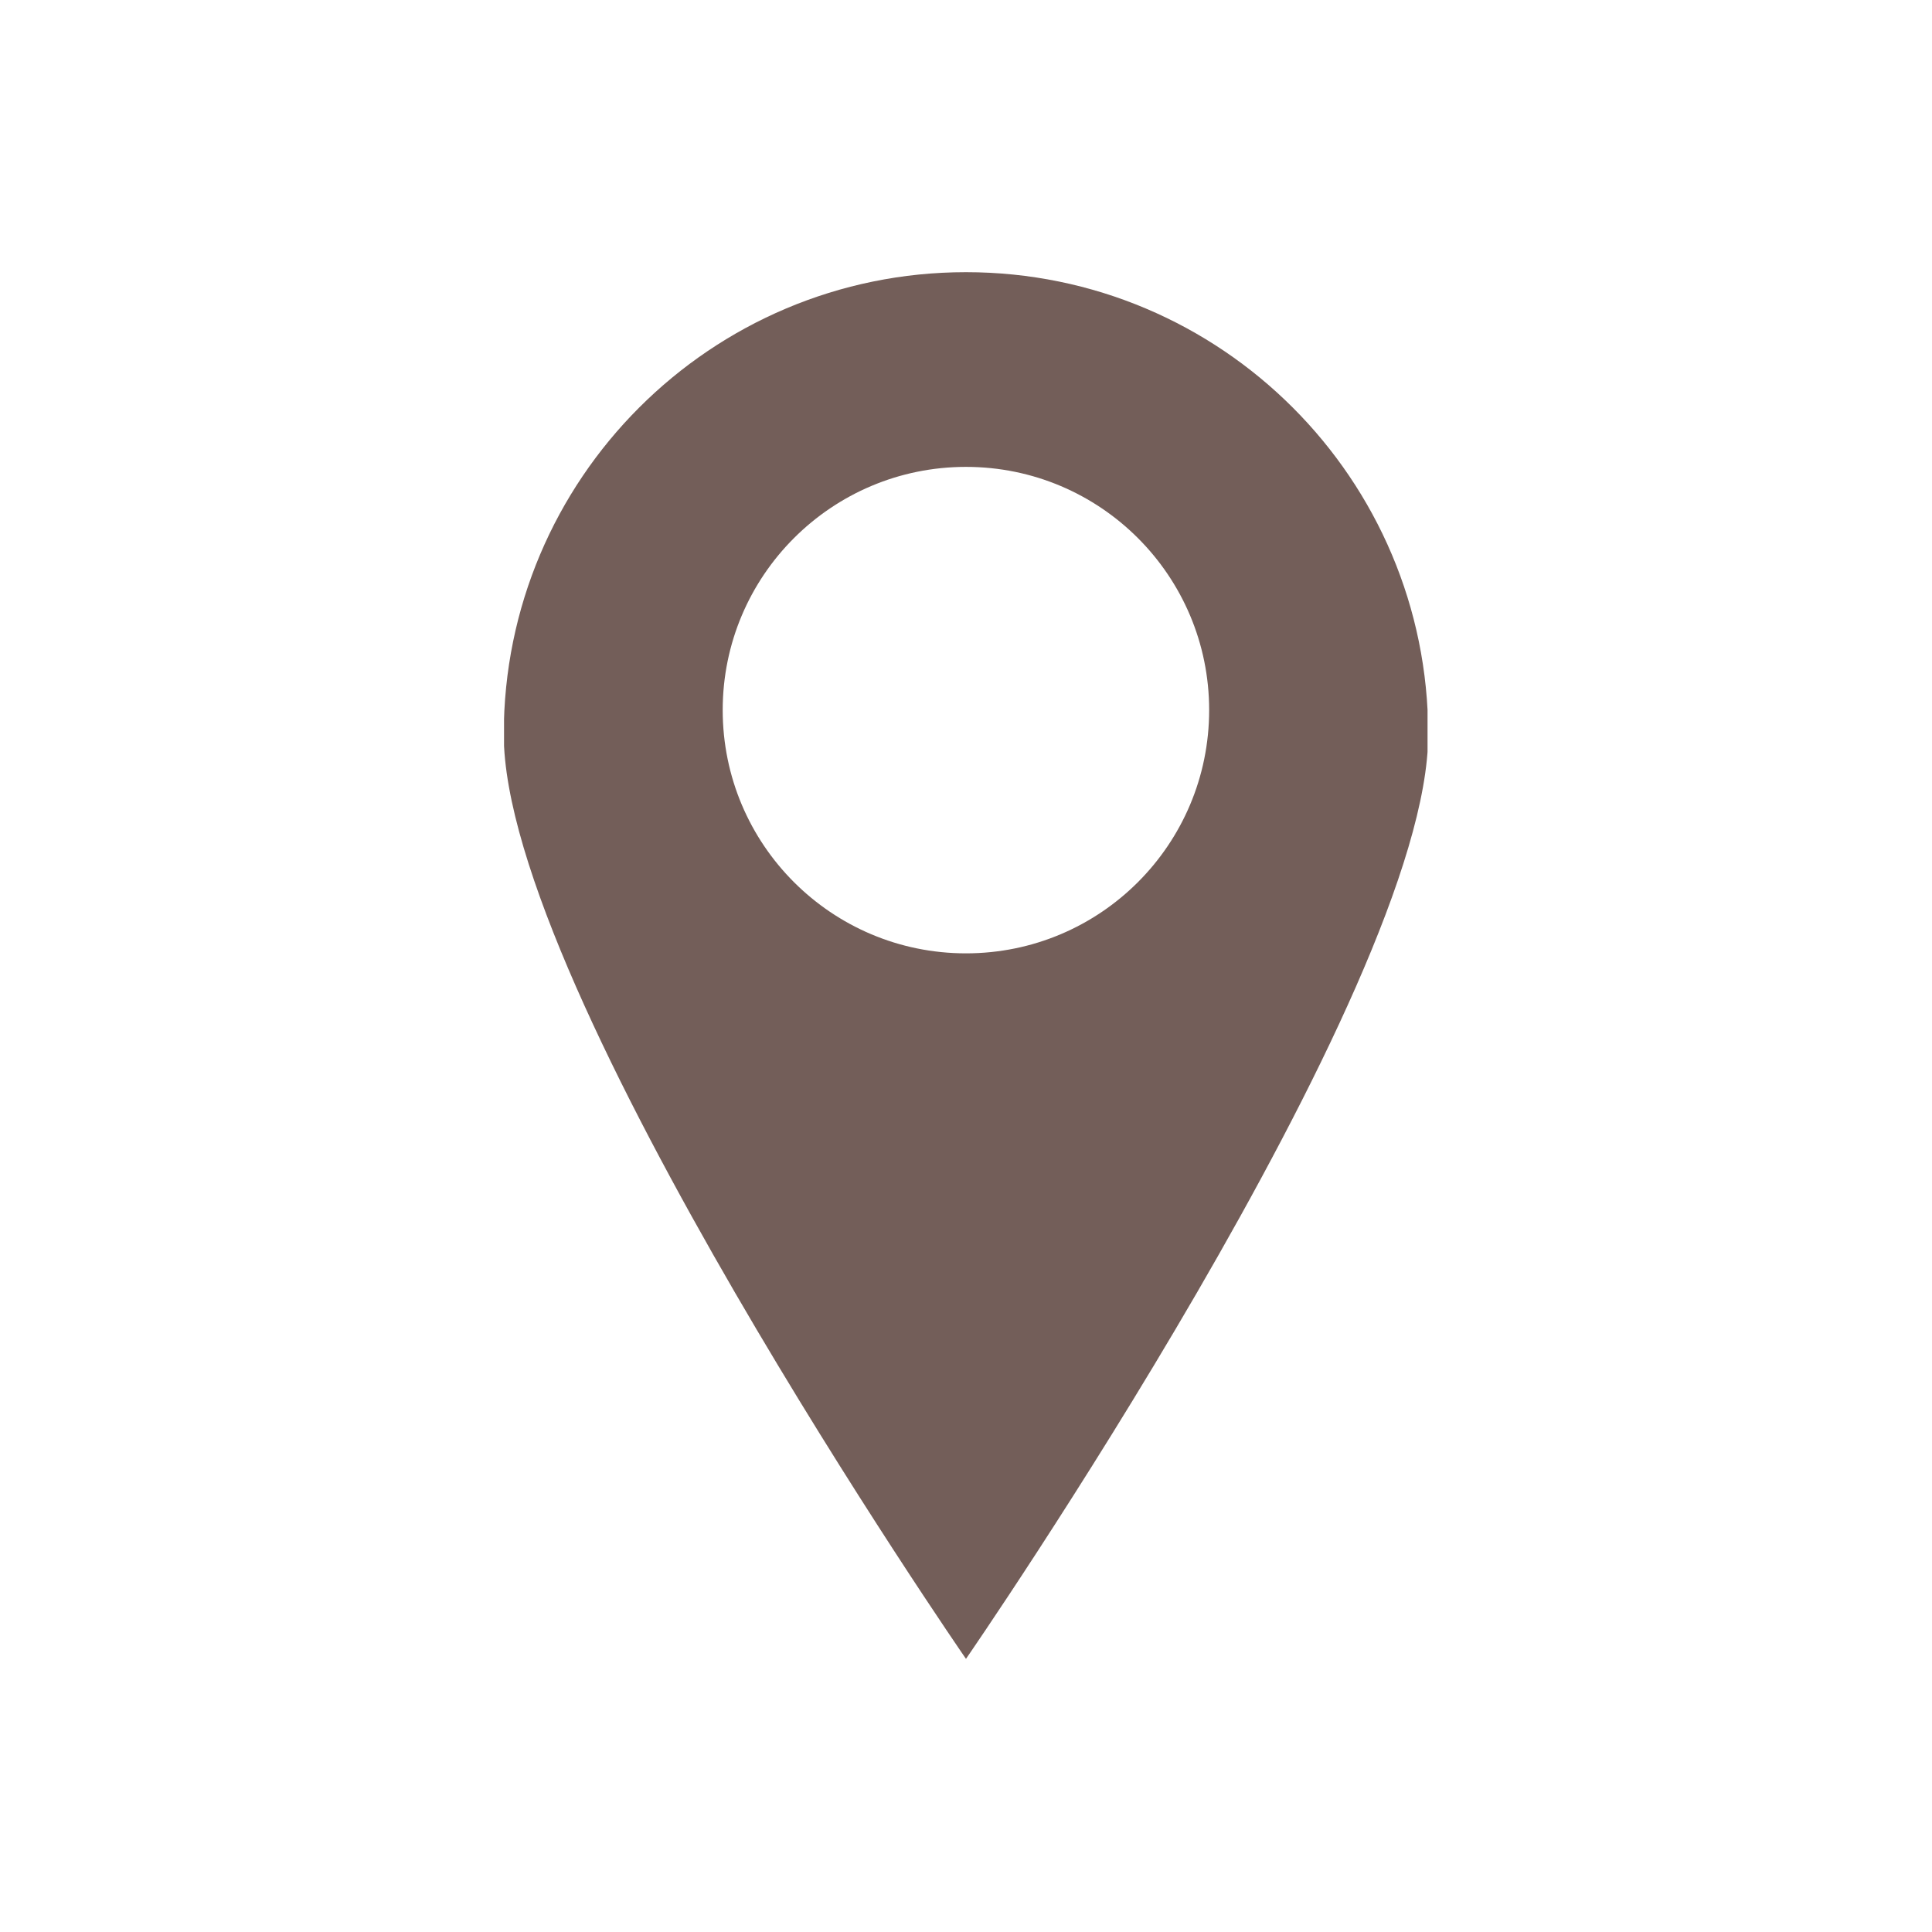
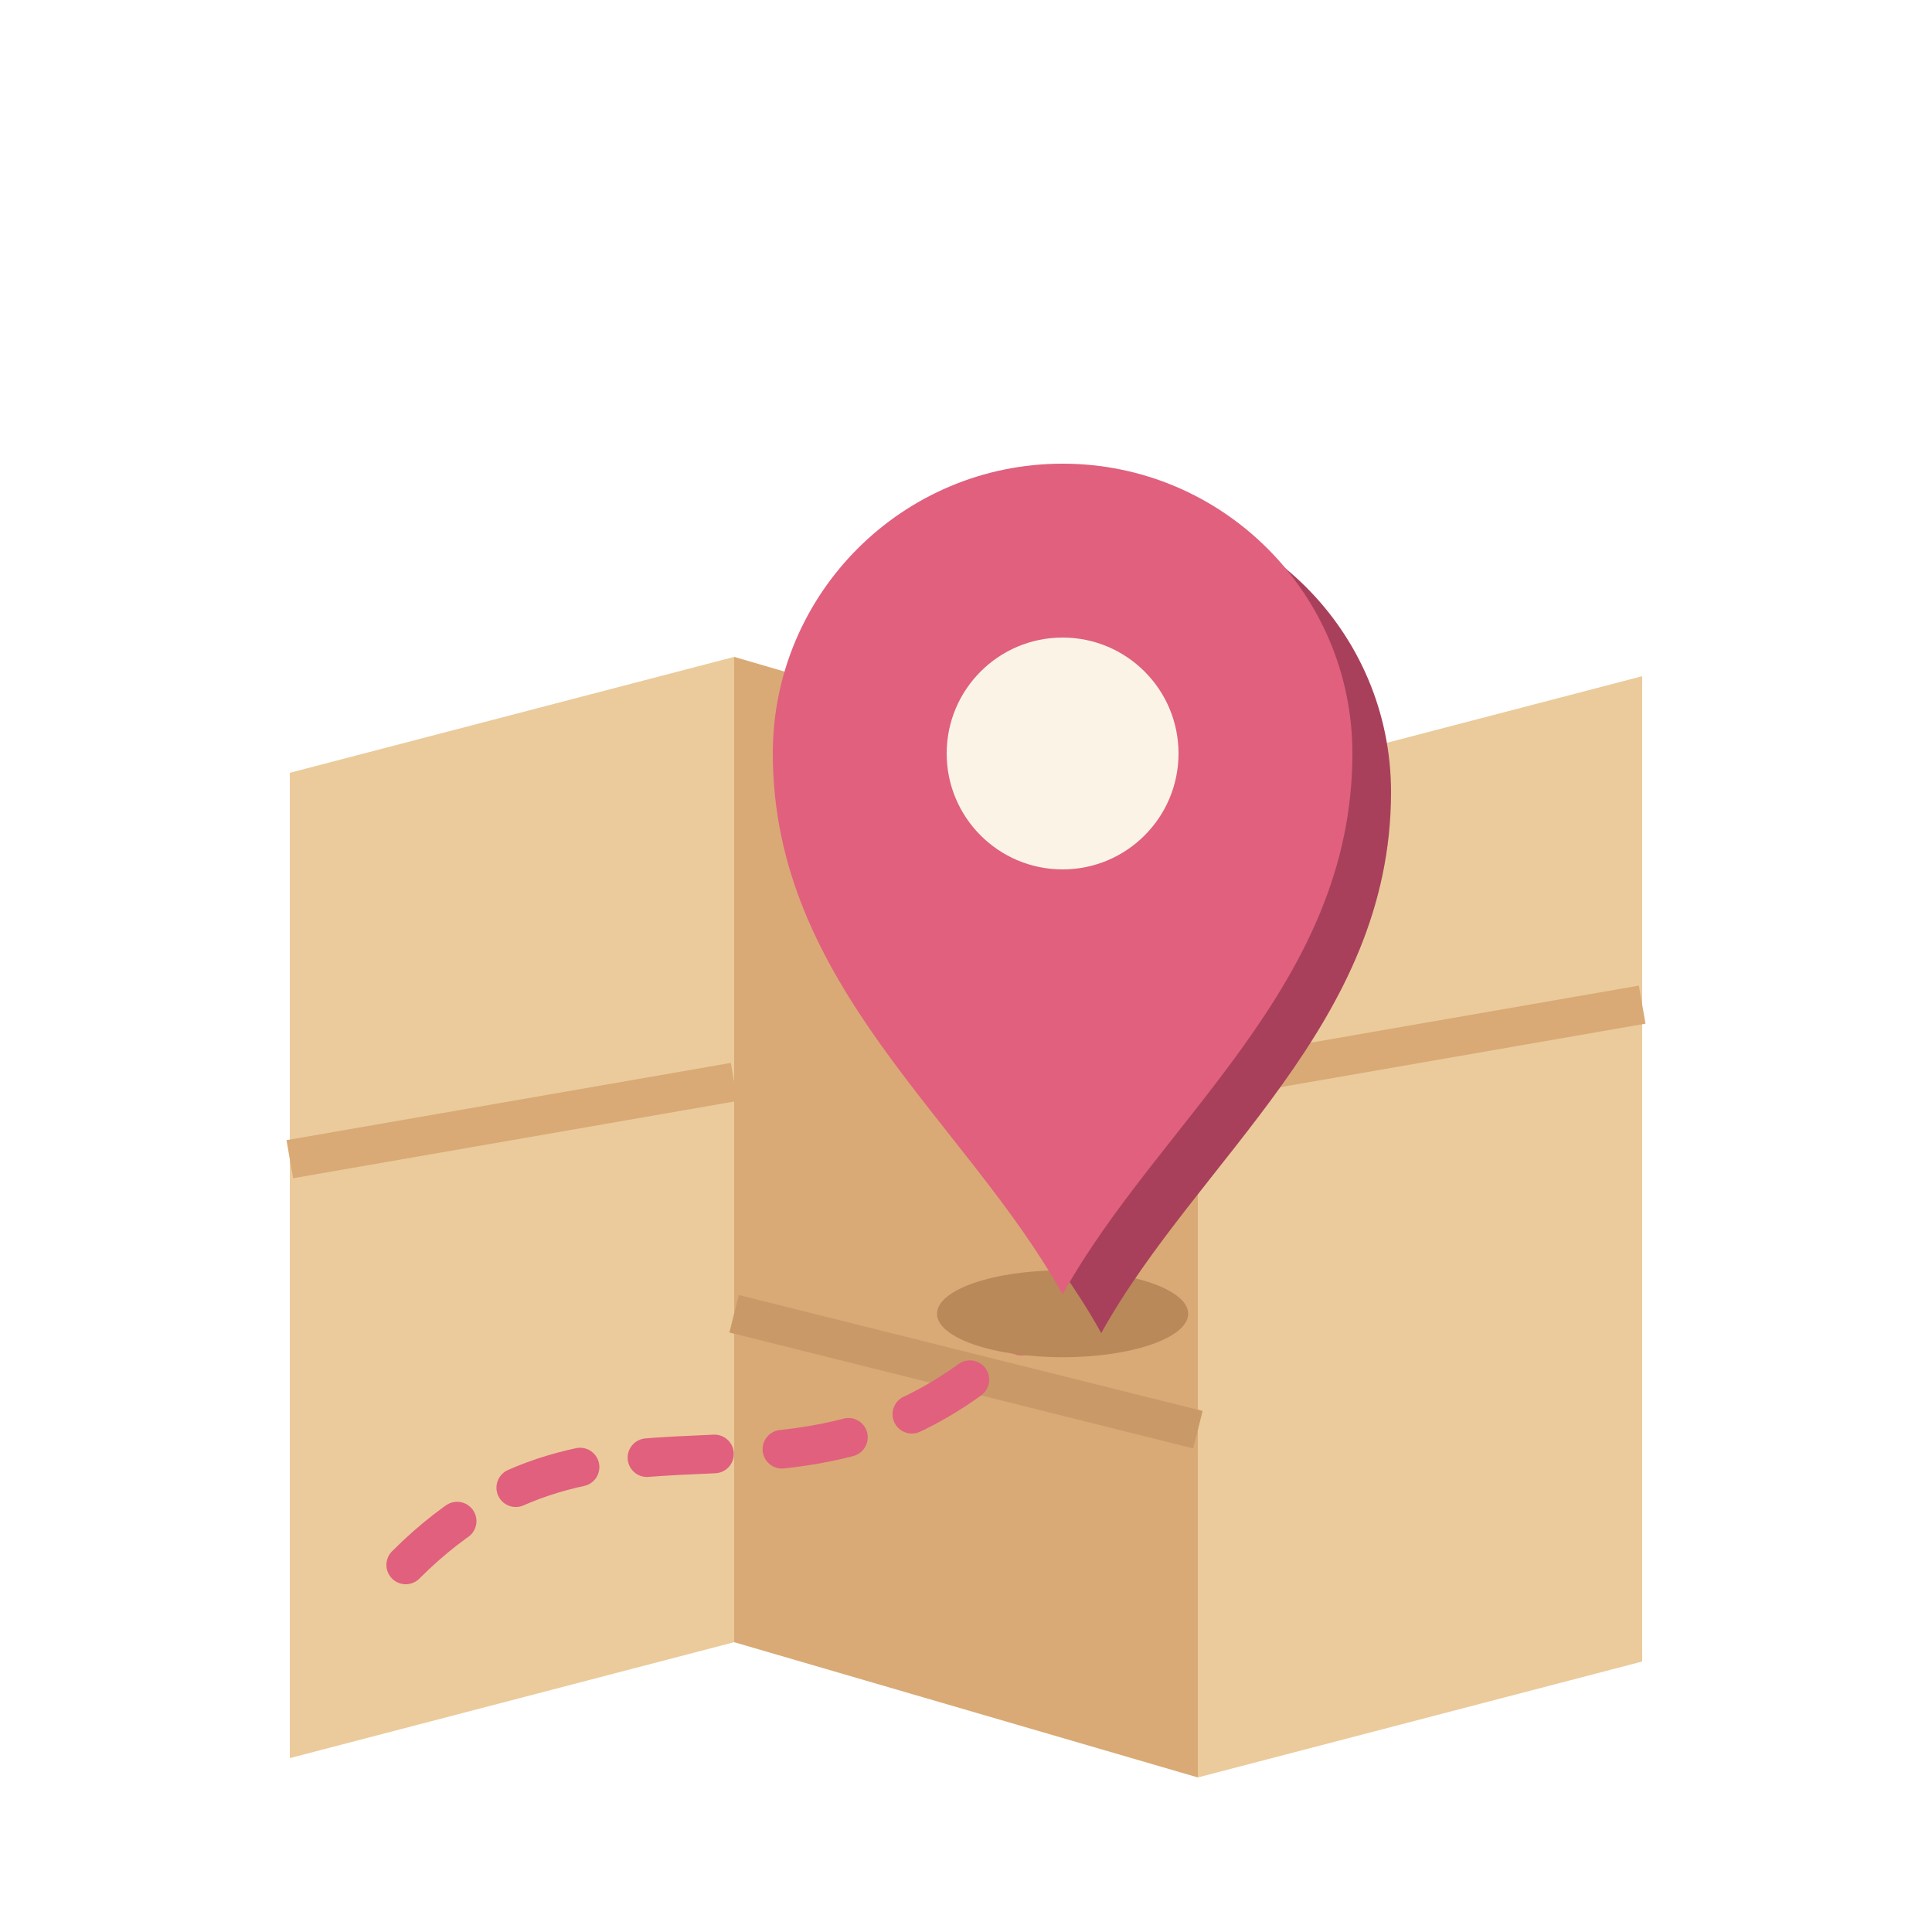
- <svg xmlns="http://www.w3.org/2000/svg" width="2000" zoomAndPan="magnify" viewBox="0 0 1500 1500" height="2000" preserveAspectRatio="xMidYMid meet" version="1.0">
-   <defs>
-     <clipPath id="28b090fb72">
-       <path d="M 391.336 211 L 1108.336 211 L 1108.336 1288 L 391.336 1288 Z M 391.336 211 " clip-rule="nonzero" />
-     </clipPath>
-   </defs>
-   <g clip-path="url(#28b090fb72)">
-     <path fill="#735e59" d="M 749.984 211.32 C 551.816 211.32 391.113 372.023 391.113 570.27 C 391.113 768.438 749.984 1287.93 749.984 1287.93 C 749.984 1287.93 1108.852 768.438 1108.852 570.27 C 1108.852 372.023 948.148 211.32 749.984 211.32 Z M 749.984 740.18 C 645.66 740.18 561.102 655.699 561.102 551.285 C 561.102 447.043 645.66 362.484 749.984 362.484 C 854.305 362.484 938.785 447.043 938.785 551.285 C 938.785 655.699 854.305 740.18 749.984 740.18 Z M 749.984 740.18 " fill-opacity="1" fill-rule="nonzero" />
-   </g>
+ <svg xmlns="http://www.w3.org/2000/svg" viewBox="0 0 200 200">
+   <path d="M30 80 L76 68 L76 170 L30 182 Z" fill="#EBCB9B" />
+   <path d="M76 68 L124 82 L124 184 L76 170 Z" fill="#D9AA76" />
+   <path d="M124 82 L170 70 L170 172 L124 184 Z" fill="#EBCB9B" />
+   <path d="M30 120 L76 112 M76 136 L124 148 M124 112 L170 104" stroke="#D9AA76" stroke-width="4" />
+   <path d="M76 136 L124 148" stroke="#C99A68" stroke-width="4" />
+   <path d="M42 162 C64 140 84 162 108 136" fill="none" stroke="#E0607E" stroke-width="4" stroke-linecap="round" stroke-dasharray="7 7" />
+   <ellipse cx="110" cy="136" rx="13" ry="4.5" fill="#B9895A" />
+   <path transform="translate(4 4)" d="M110 134 C100 116 80 102 80 78 A30 30 0 1 1 140 78 C140 102 120 116 110 134 Z" fill="#A8405C" />
+   <path d="M110 134 C100 116 80 102 80 78 A30 30 0 1 1 140 78 C140 102 120 116 110 134 Z" fill="#E0607E" />
+   <circle cx="110" cy="78" r="12" fill="#FBF4E6" />
</svg>
